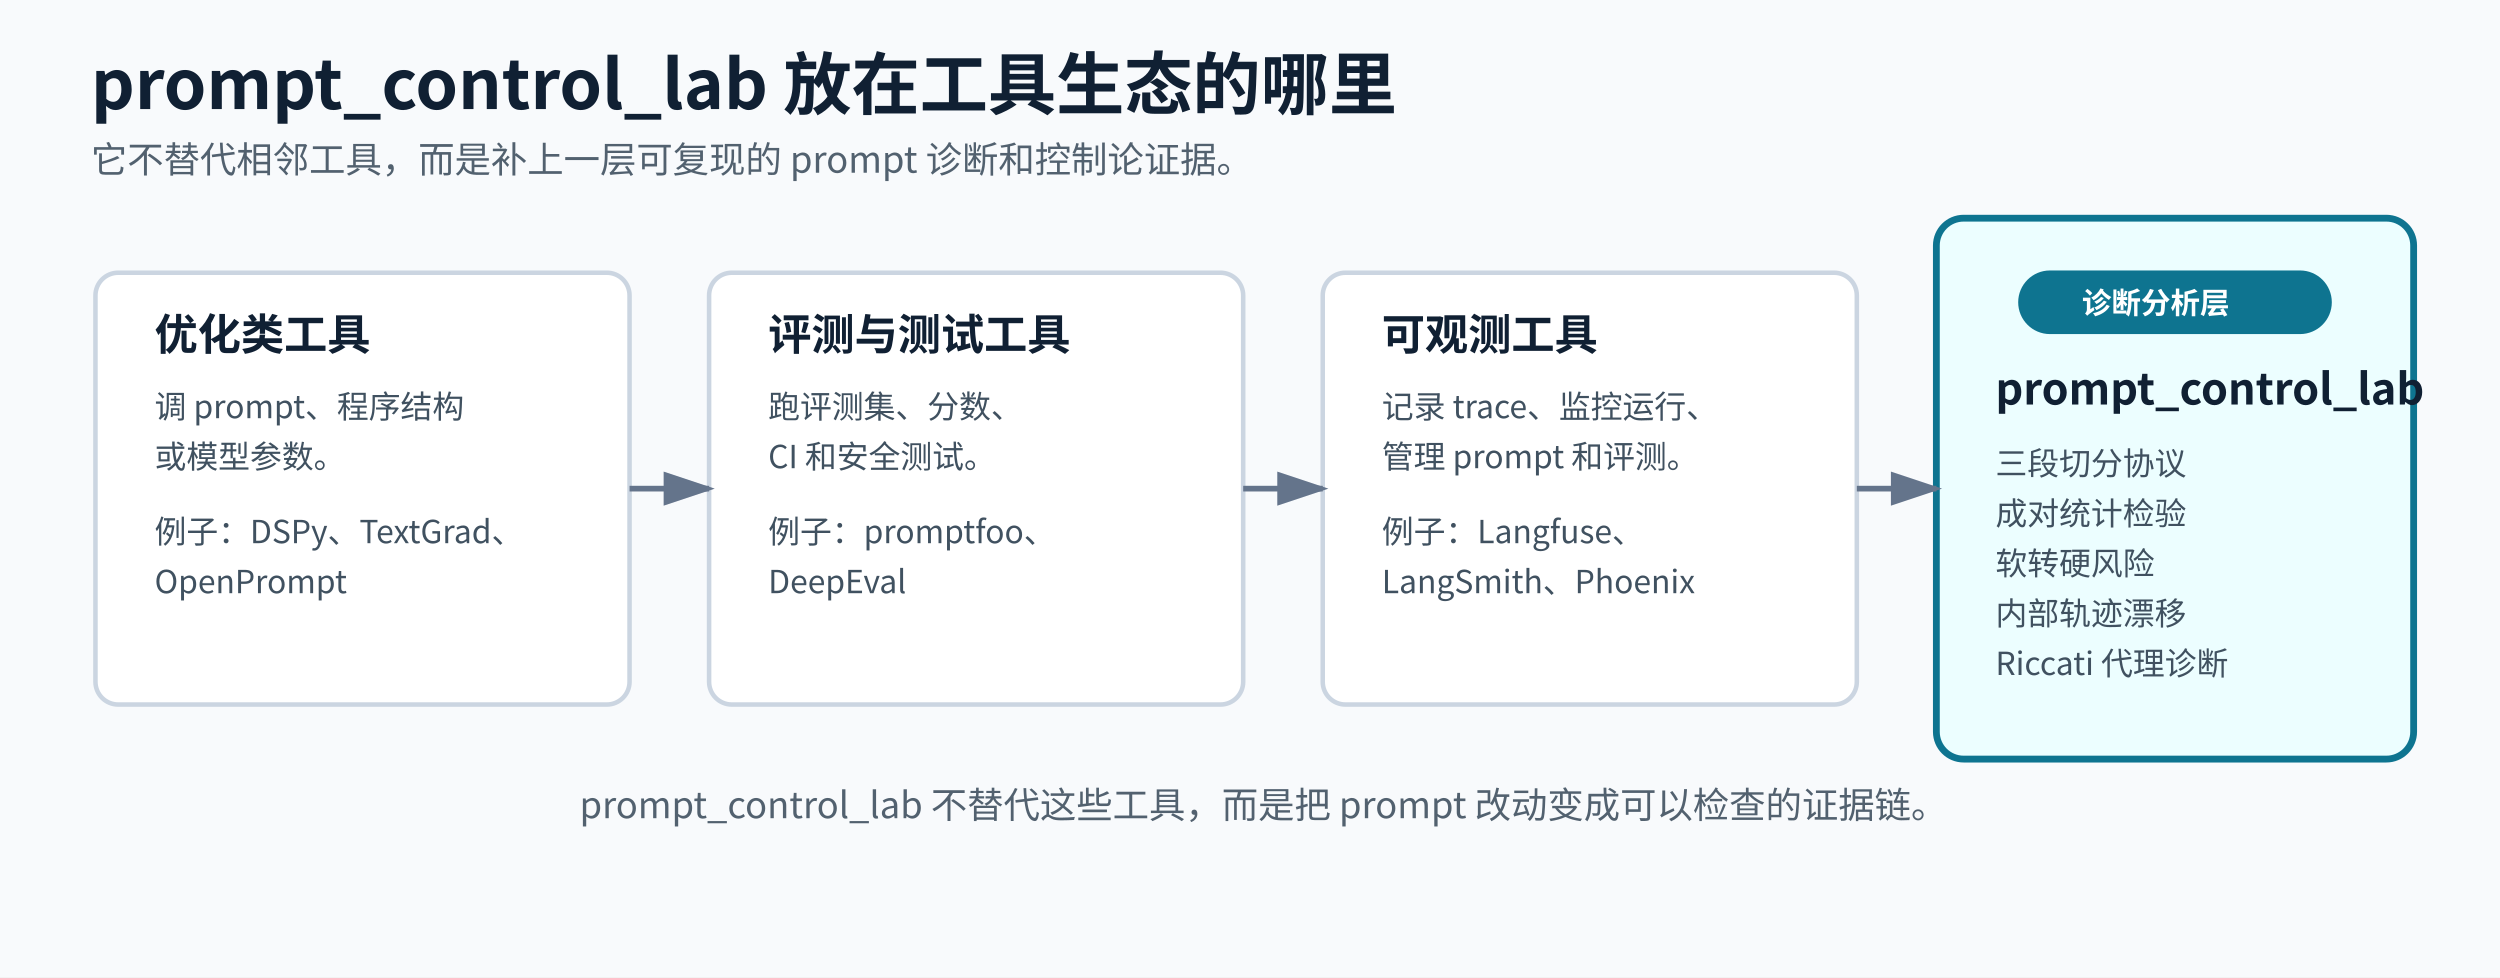
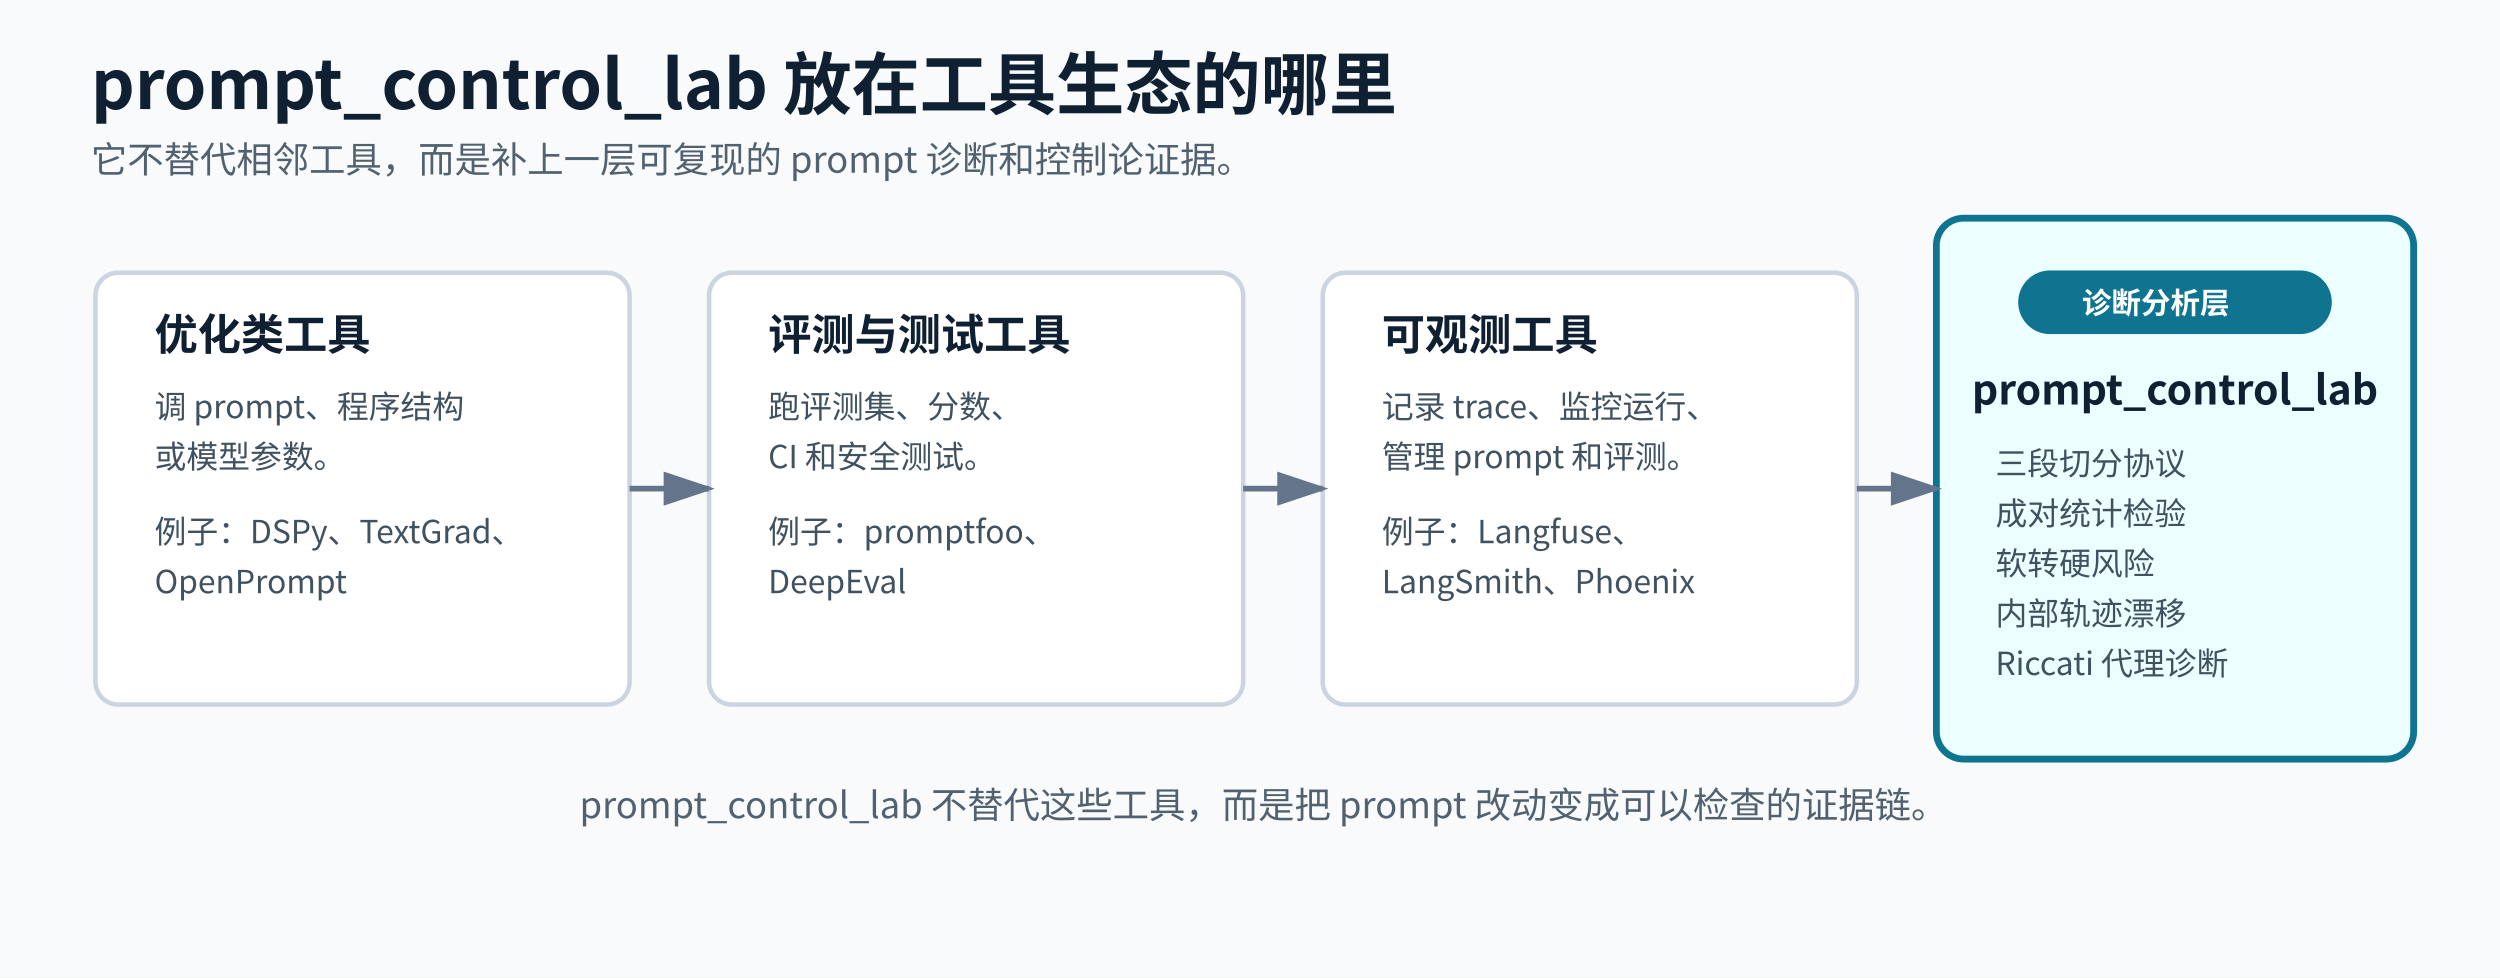
<svg xmlns="http://www.w3.org/2000/svg" width="1100" height="430" viewBox="0 0 1100 430" role="img" aria-labelledby="title desc">
  <defs>
    <style>
      .bg{fill:#f8fafc}.title{font:700 30px "Microsoft YaHei","Noto Sans CJK SC",Arial,sans-serif;fill:#102033}.sub{font:400 16px "Microsoft YaHei","Noto Sans CJK SC",Arial,sans-serif;fill:#52616f}
      .card{fill:#ffffff;stroke:#cbd5e1;stroke-width:2}.pcl{fill:#ecfeff;stroke:#0e7490;stroke-width:3}
-       .h{font:700 19px "Microsoft YaHei","Noto Sans CJK SC",Arial,sans-serif;fill:#102033}.t{font:400 14px "Microsoft YaHei","Noto Sans CJK SC",Arial,sans-serif;fill:#405160}.pill{fill:#0e7490}
+       .h{font:700 19px "Microsoft YaHei","Noto Sans CJK SC",Arial,sans-serif;fill:#102033}.brand{font:700 18px "Microsoft YaHei","Noto Sans CJK SC",Arial,sans-serif;fill:#102033}.t{font:400 14px "Microsoft YaHei","Noto Sans CJK SC",Arial,sans-serif;fill:#405160}.pill{fill:#0e7490}
      .pillText{font:700 13px "Microsoft YaHei","Noto Sans CJK SC",Arial,sans-serif;fill:#ffffff}.arrow{stroke:#64748b;stroke-width:2.5;fill:none;marker-end:url(#arrow)}
    </style>
    <marker id="arrow" markerWidth="10" markerHeight="10" refX="8" refY="3" orient="auto">
      <path d="M0,0 L0,6 L9,3 z" fill="#64748b" />
    </marker>
  </defs>
  <rect class="bg" width="1100" height="430" />
  <text x="40" y="48" class="title">prompt_control_lab 放在工具生态的哪里</text>
  <text x="40" y="76" class="sub">它不替代相邻工具，而是补上一层可复现的 prompt 诊断和控制论证据。</text>
  <rect x="42" y="120" width="235" height="190" rx="10" class="card" />
  <text x="68" y="154" class="h">优化类工具</text>
  <text x="68" y="184" class="t">调 prompt、程序结构</text>
  <text x="68" y="206" class="t">或模型参数。</text>
  <text x="68" y="239" class="t">例子：DSPy、TextGrad、</text>
  <text x="68" y="261" class="t">OpenPrompt</text>
  <rect x="312" y="120" width="235" height="190" rx="10" class="card" />
  <text x="338" y="154" class="h">评测与测试工具</text>
  <text x="338" y="184" class="t">跑评测集、分数、</text>
  <text x="338" y="206" class="t">CI 和安全测试。</text>
  <text x="338" y="239" class="t">例子：promptfoo、</text>
  <text x="338" y="261" class="t">DeepEval</text>
  <rect x="582" y="120" width="235" height="190" rx="10" class="card" />
  <text x="608" y="154" class="h">可观测工具</text>
  <text x="608" y="184" class="t">记录 trace、监控运行、</text>
  <text x="608" y="206" class="t">管理 prompt 和评测。</text>
  <text x="608" y="239" class="t">例子：Langfuse、</text>
  <text x="608" y="261" class="t">LangSmith、Phoenix</text>
  <rect x="852" y="96" width="210" height="238" rx="12" class="pcl" />
  <rect x="888" y="119" width="138" height="28" rx="14" class="pill" />
  <text x="916" y="138" class="pillText">诊断分析层</text>
-   <text x="878" y="178" class="h">prompt_control_lab</text>
+   <text x="957" y="178" text-anchor="middle" class="brand">prompt_control_lab</text>
  <text x="878" y="209" class="t">三段切分协议</text>
  <text x="878" y="231" class="t">成对统计检验</text>
  <text x="878" y="253" class="t">软转硬风险</text>
  <text x="878" y="275" class="t">内部轨迹漂移</text>
  <text x="878" y="297" class="t">Riccati 代理诊断</text>
  <path d="M277 215 H312" class="arrow" />
  <path d="M547 215 H582" class="arrow" />
  <path d="M817 215 H852" class="arrow" />
  <text x="255" y="360" class="sub">prompt_control_lab 不替代这些工具，而是把 prompt 改动变成可以检查的证据链。</text>
</svg>
